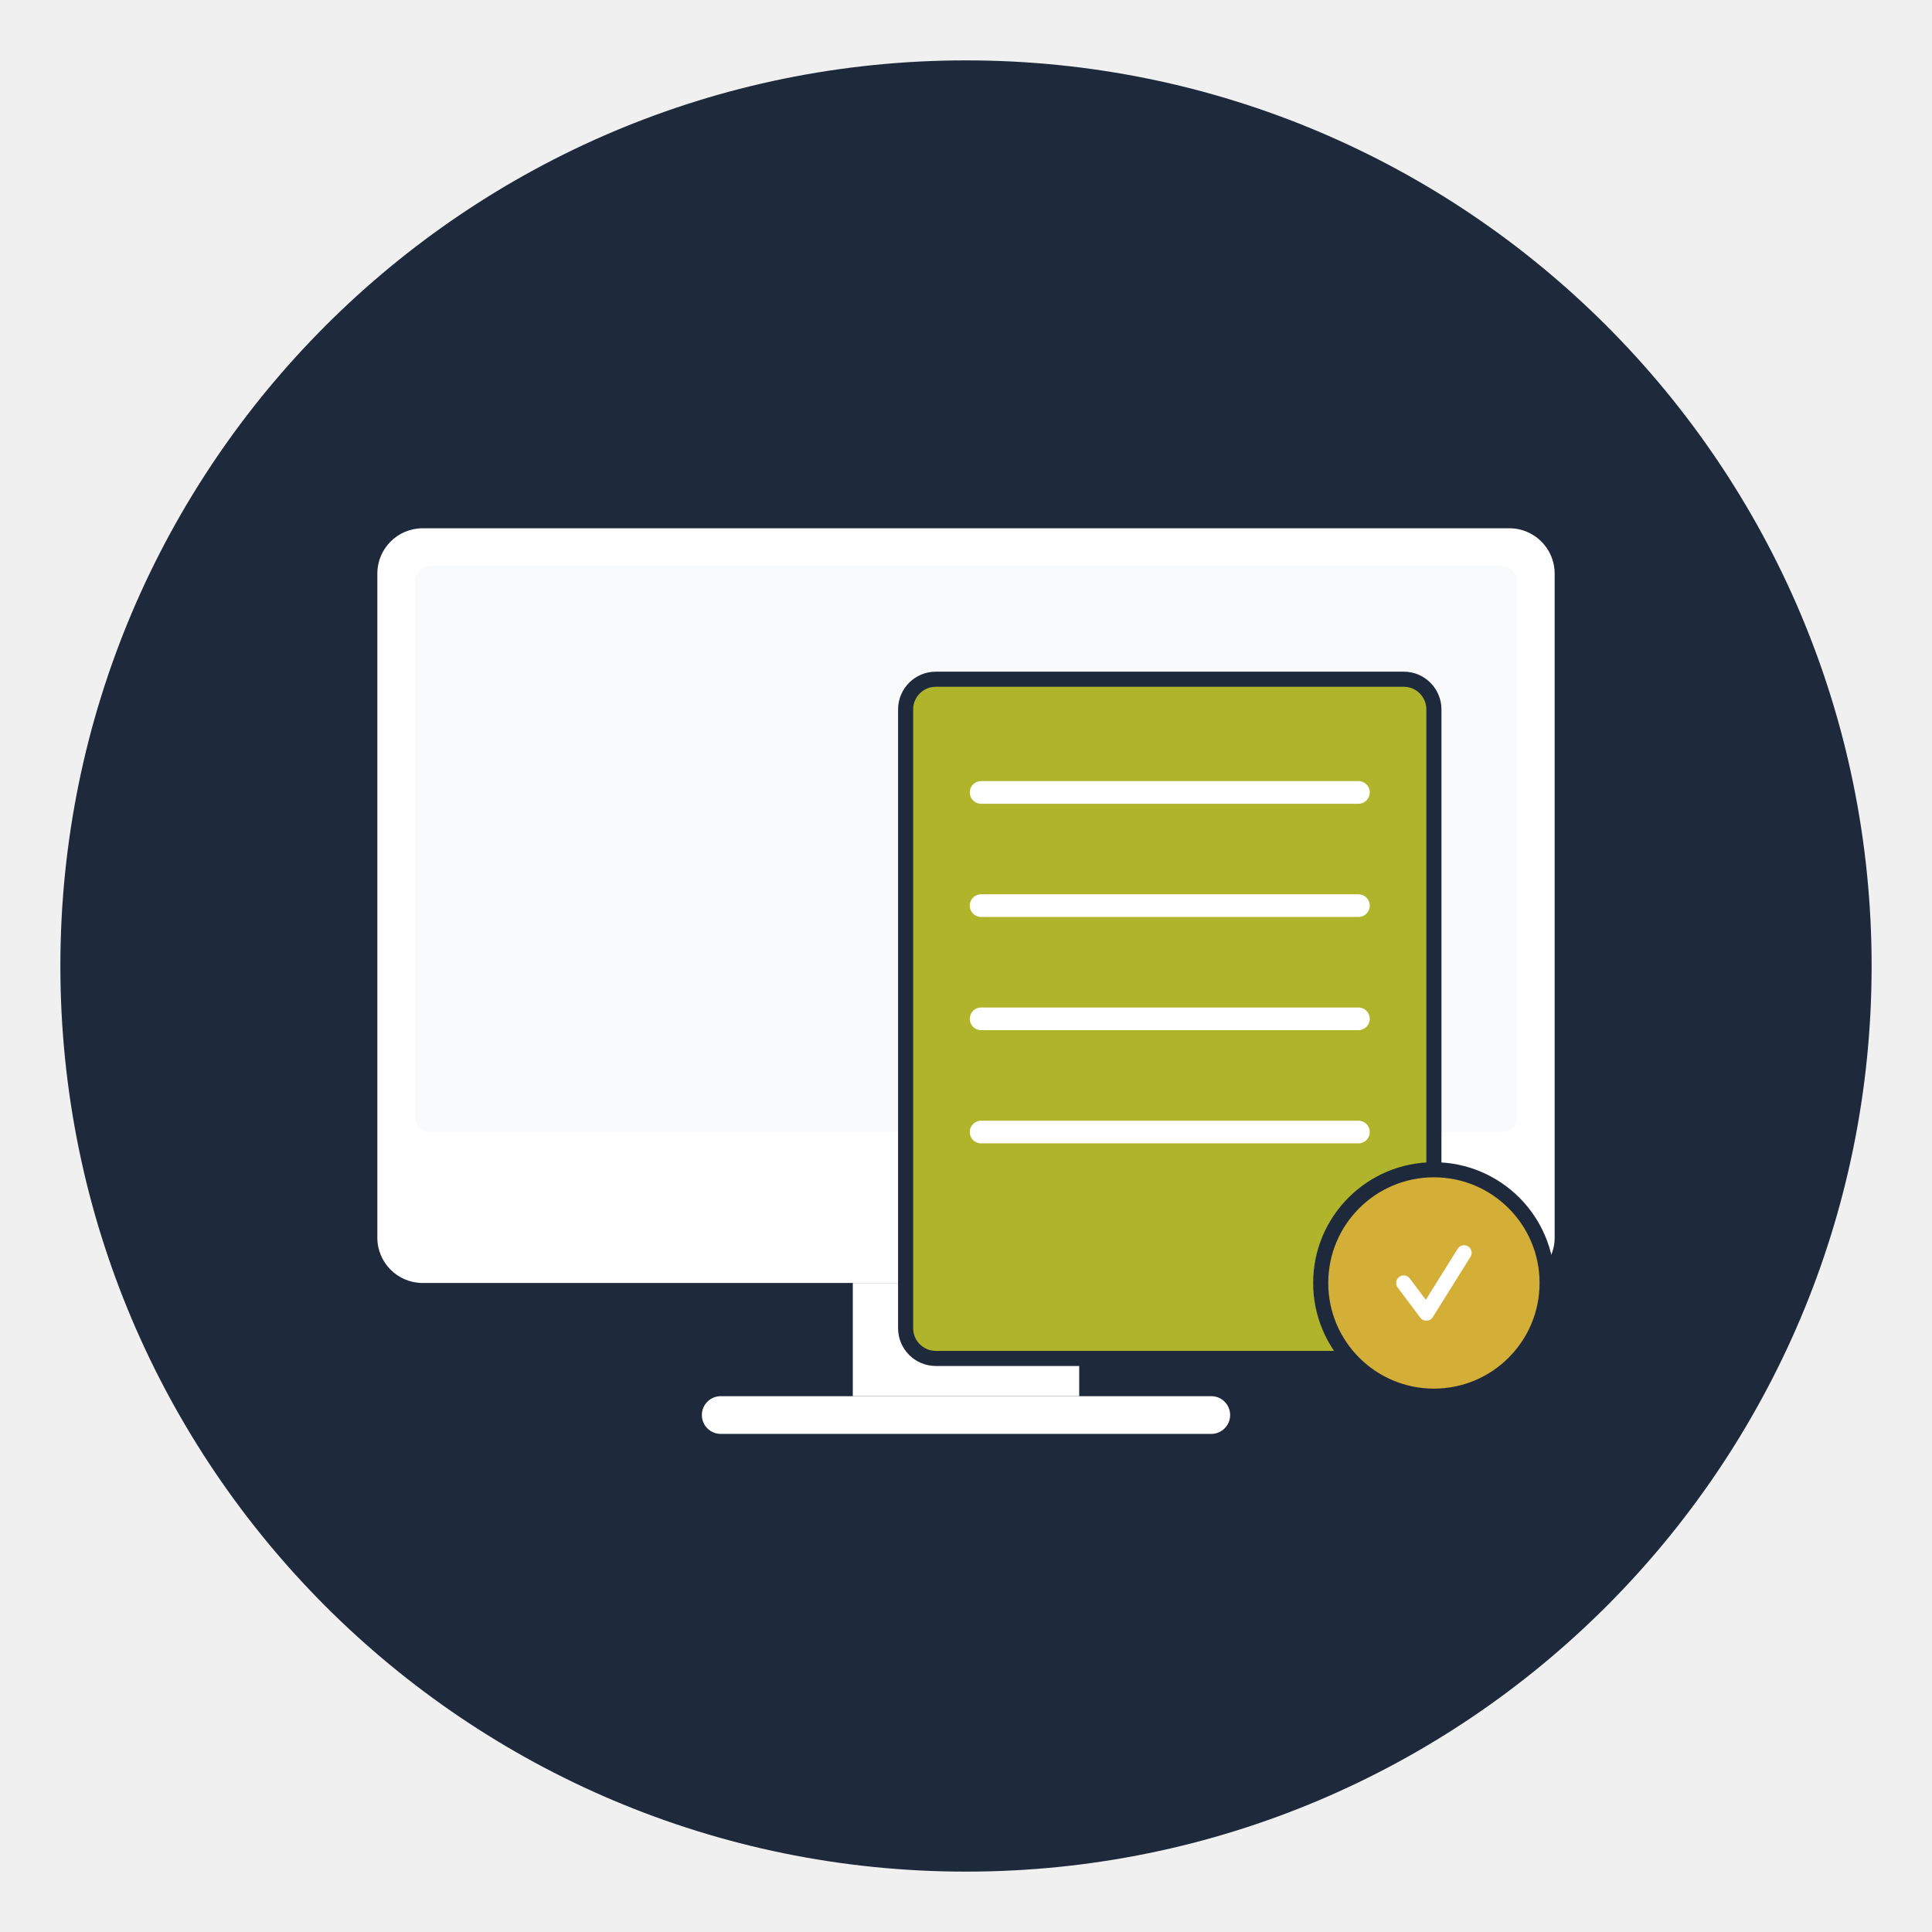
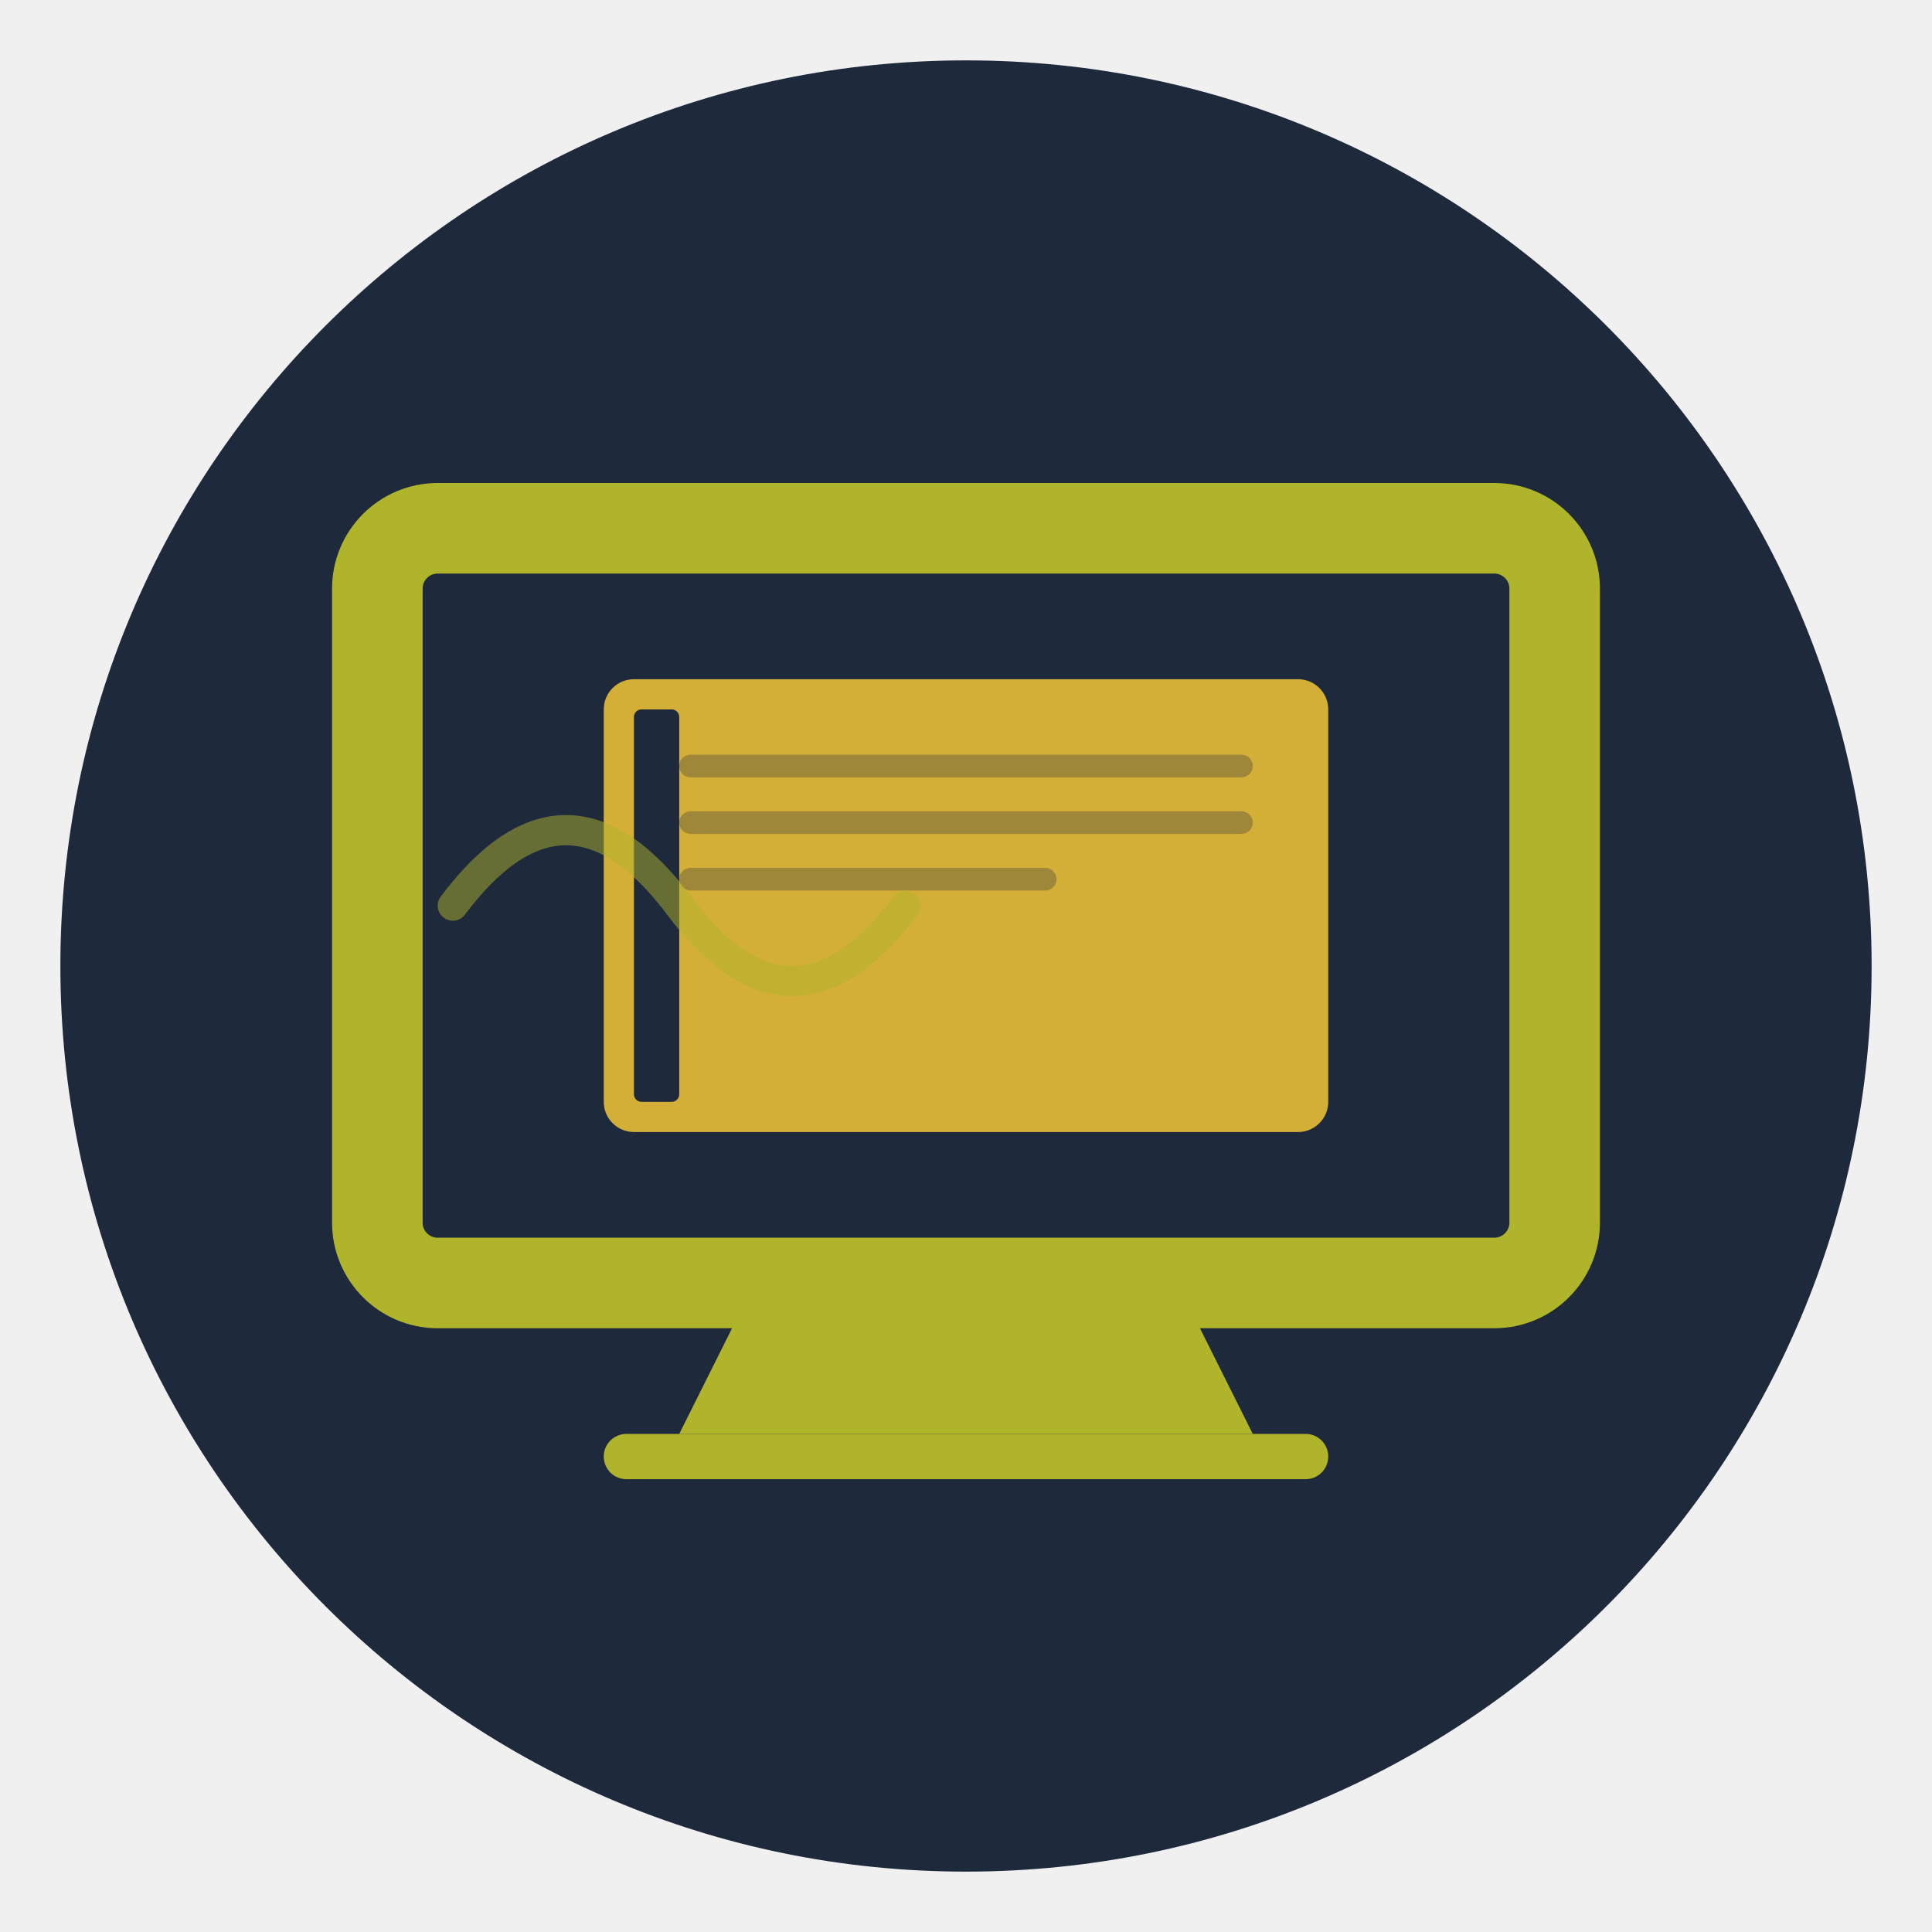
<svg xmlns="http://www.w3.org/2000/svg" width="512" height="512" viewBox="0 0 512 512" fill="none">
  <circle cx="256" cy="256" r="240" fill="#1E293B" />
-   <rect x="100" y="140" width="312" height="200" rx="12" fill="#FFFFFF" />
-   <rect x="110" y="150" width="292" height="150" rx="4" fill="#F8FAFC" />
-   <rect x="226" y="340" width="60" height="30" fill="#FFFFFF" />
-   <rect x="186" y="370" width="140" height="10" rx="5" fill="#FFFFFF" />
-   <rect x="240" y="180" width="140" height="180" rx="8" fill="#AFB42B" stroke="#1E293B" stroke-width="4" />
-   <line x1="260" y1="210" x2="360" y2="210" stroke="#FFFFFF" stroke-width="6" stroke-linecap="round" />
-   <line x1="260" y1="240" x2="360" y2="240" stroke="#FFFFFF" stroke-width="6" stroke-linecap="round" />
-   <line x1="260" y1="270" x2="360" y2="270" stroke="#FFFFFF" stroke-width="6" stroke-linecap="round" />
-   <line x1="260" y1="300" x2="360" y2="300" stroke="#FFFFFF" stroke-width="6" stroke-linecap="round" />
-   <circle cx="380" cy="340" r="30" fill="#D4AF37" stroke="#1E293B" stroke-width="4" />
-   <path d="M372 340L378 348L388 332" stroke="#FFFFFF" stroke-width="4" stroke-linecap="round" stroke-linejoin="round" />
+   <rect x="100" y="140" width="312" height="200" rx="16" stroke="#AFB42B" stroke-width="24" fill="none" />
+   <path d="M200 340 L180 380 L332 380 L312 340" fill="#AFB42B" />
+   <rect x="160" y="380" width="192" height="12" rx="6" fill="#AFB42B" />
+   <rect x="160" y="180" width="192" height="120" rx="8" fill="#D4AF37" />
+   <rect x="180" y="200" width="152" height="6" rx="3" fill="#1E293B" fill-opacity="0.3" />
+   <rect x="180" y="215" width="152" height="6" rx="3" fill="#1E293B" fill-opacity="0.3" />
+   <rect x="180" y="230" width="100" height="6" rx="3" fill="#1E293B" fill-opacity="0.3" />
+   <rect x="168" y="188" width="12" height="104" rx="2" fill="#1E293B" />
+   <path d="M120 240 Q150 200 180 240 T240 240" stroke="#AFB42B" stroke-width="8" stroke-linecap="round" opacity="0.5" />
</svg>
